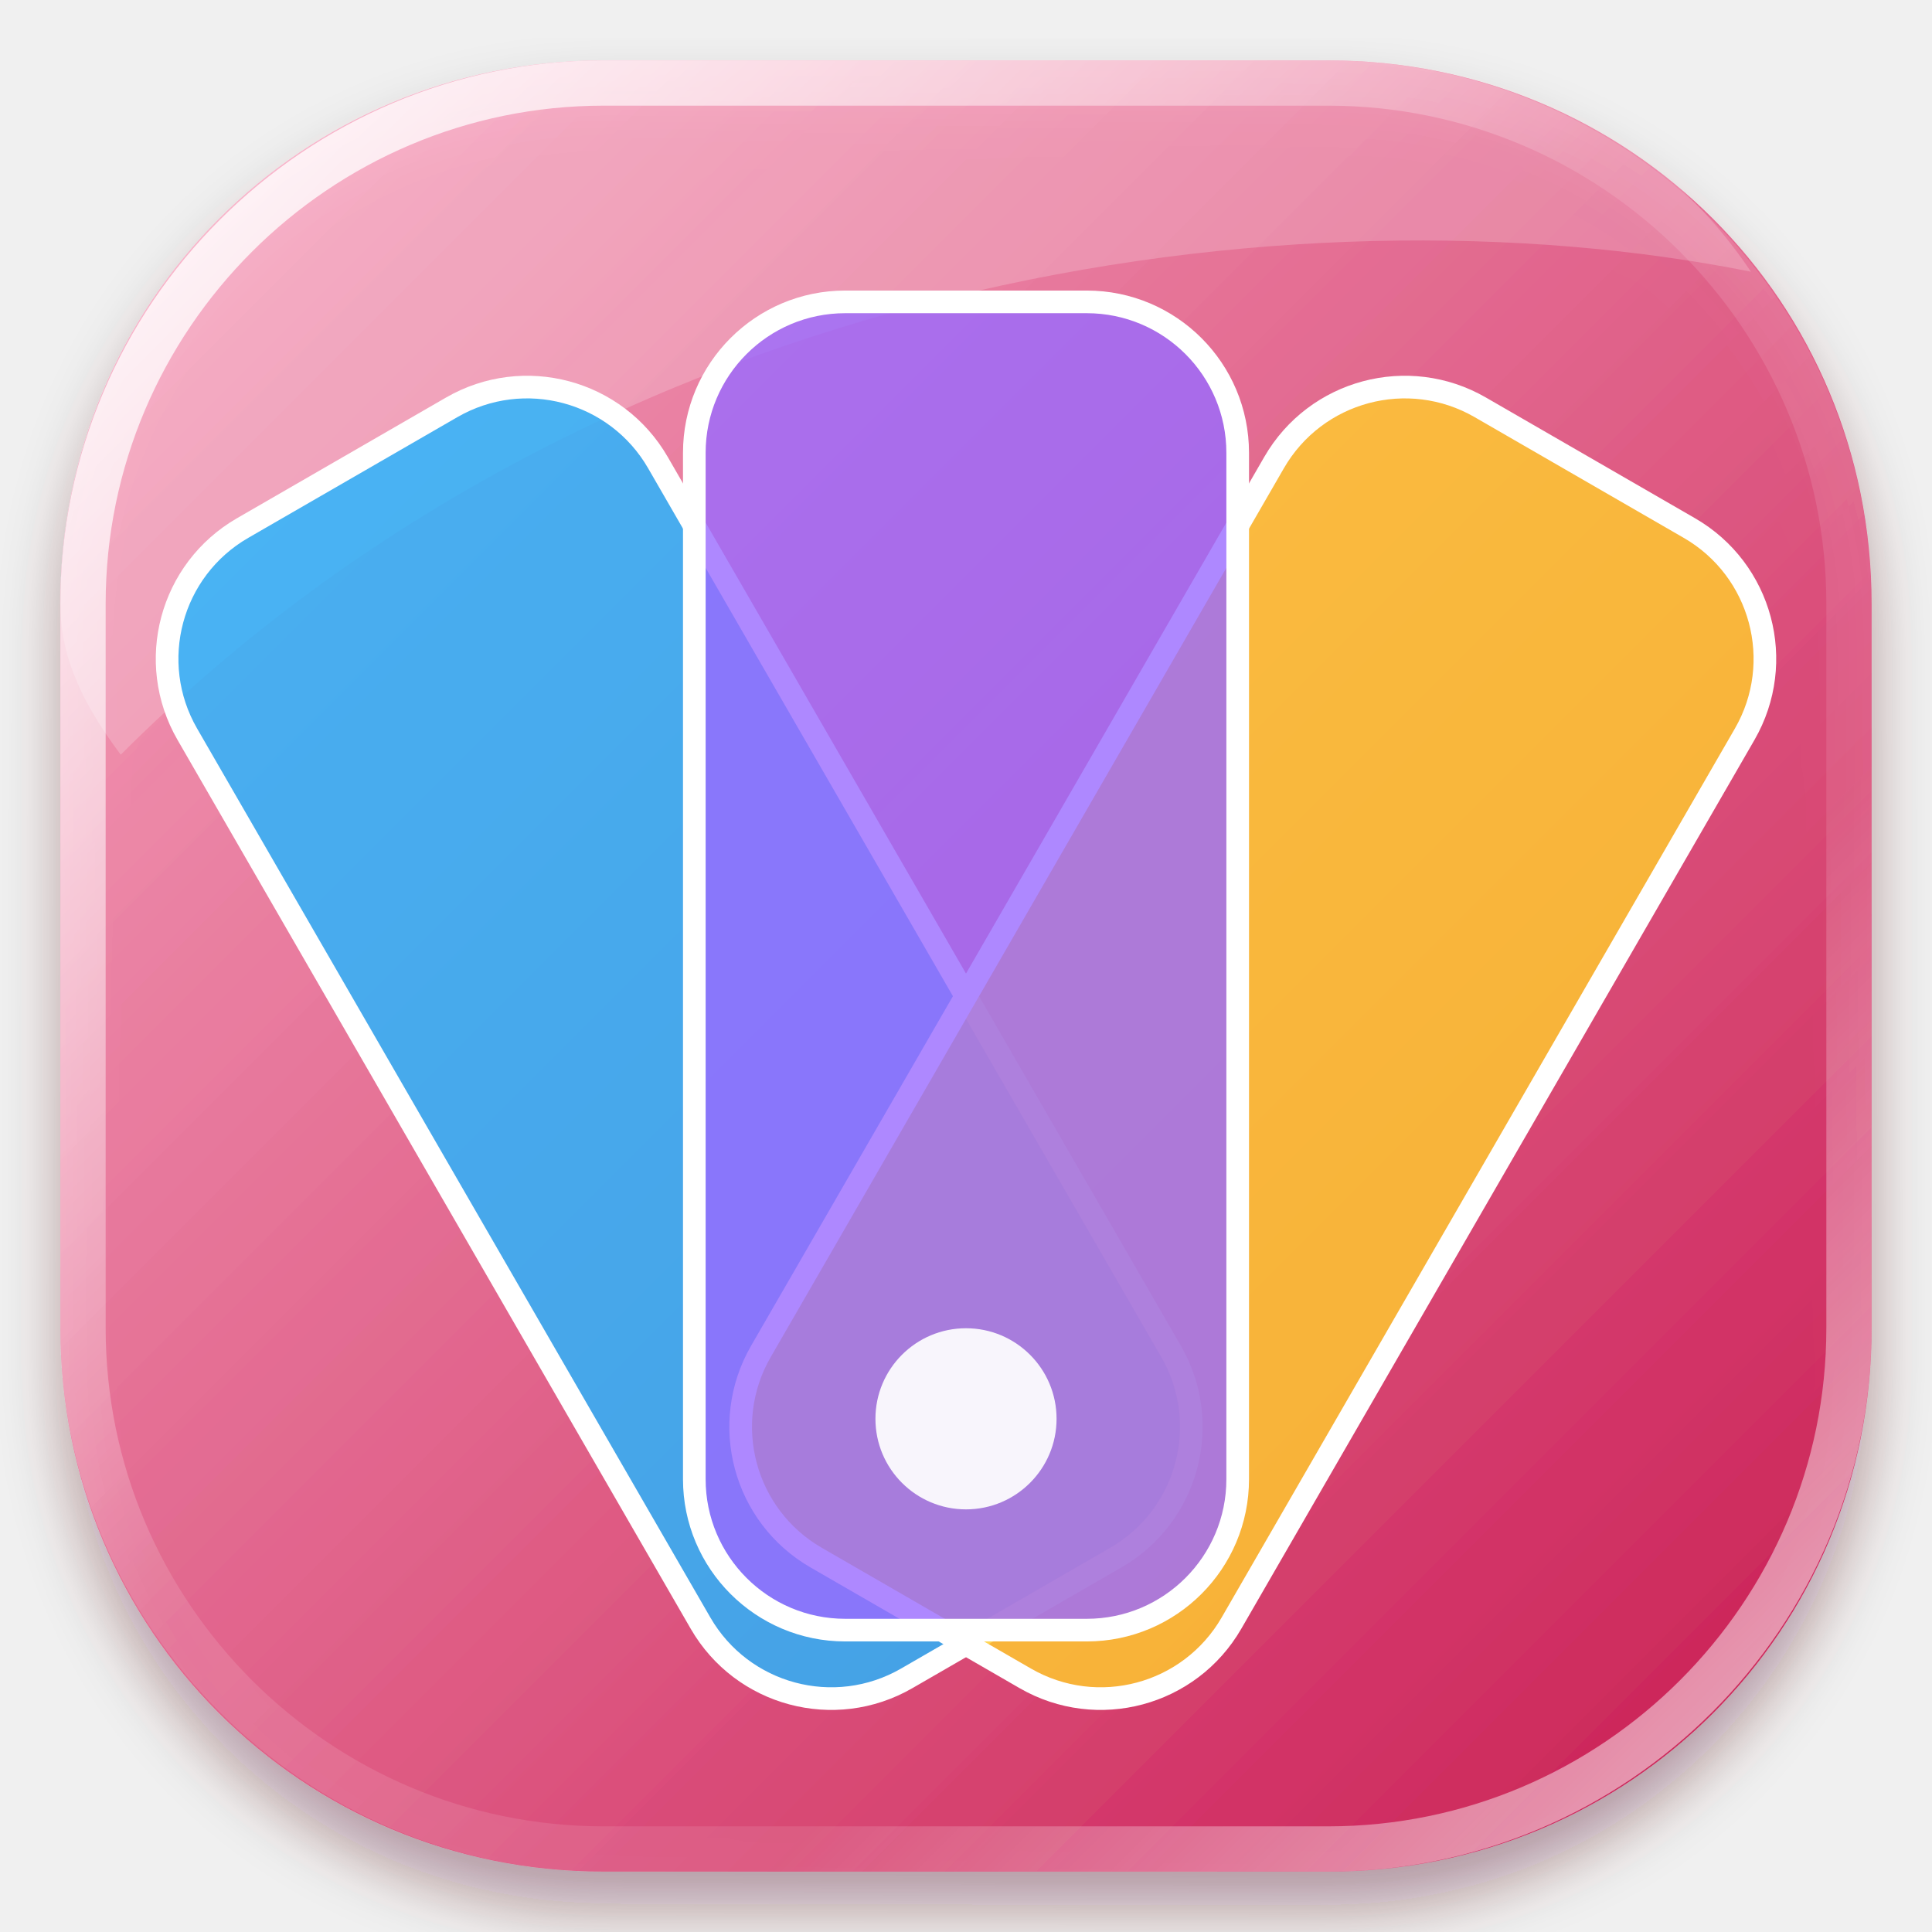
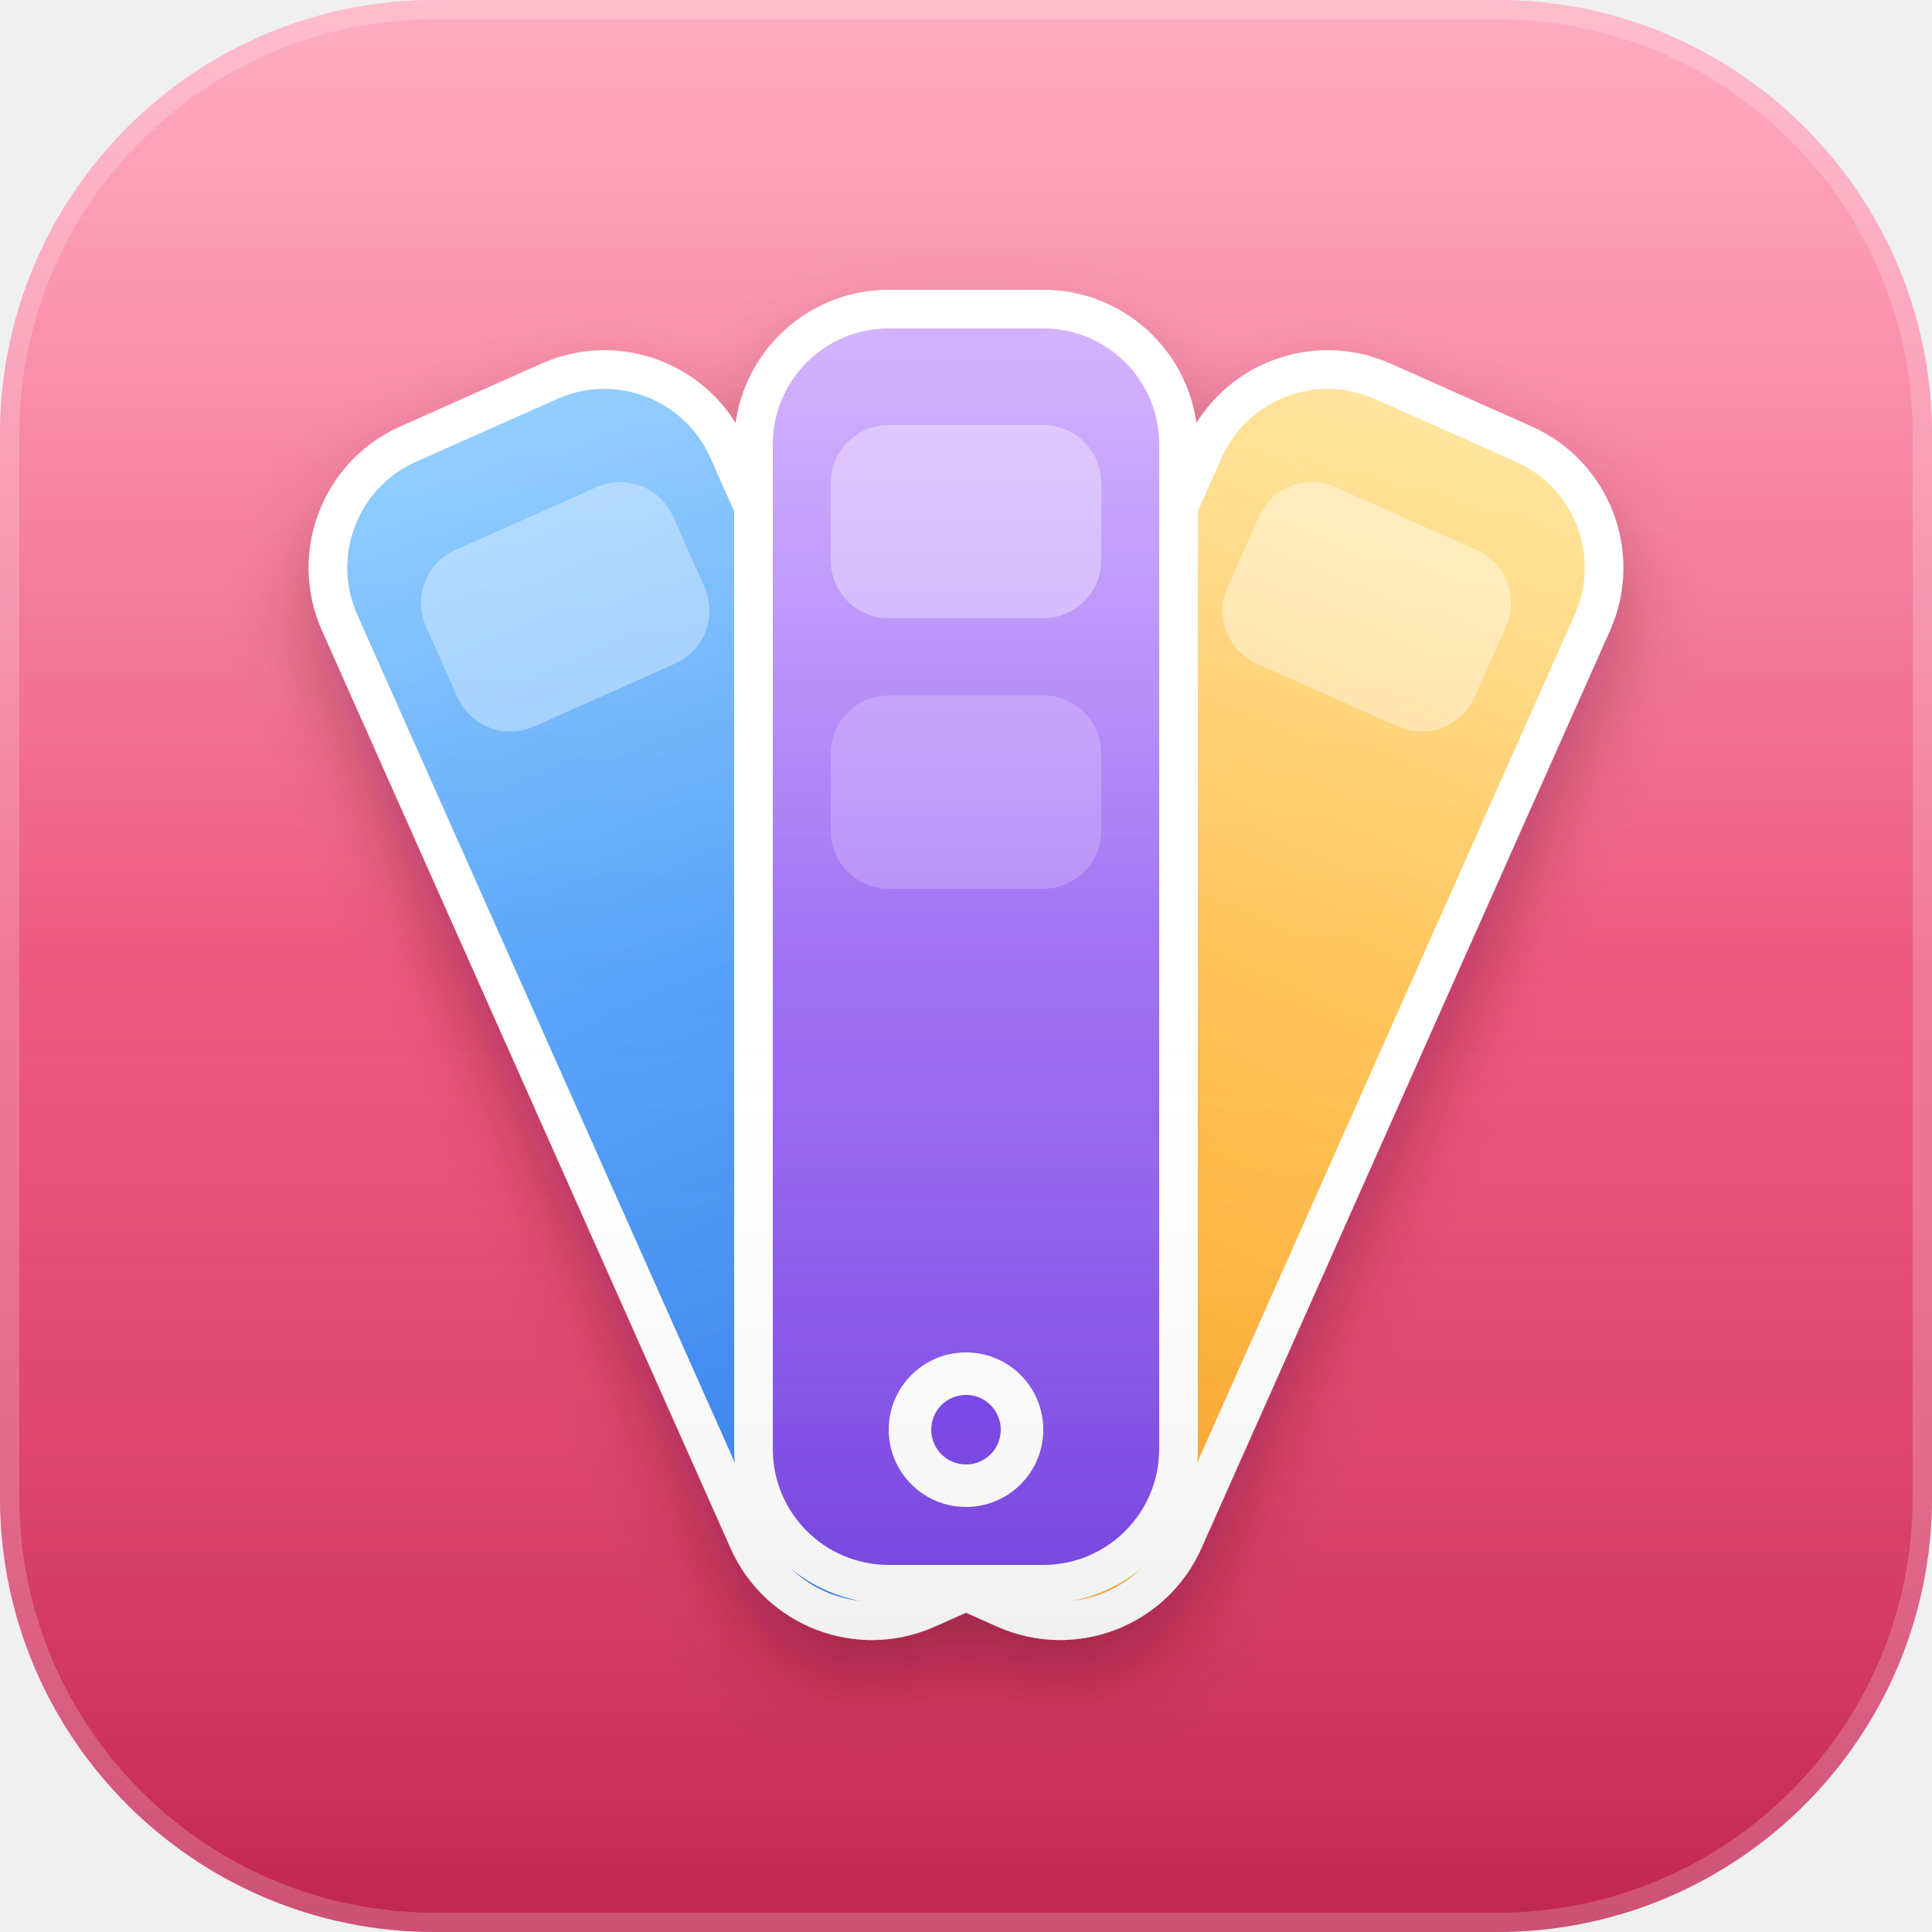
- <svg xmlns="http://www.w3.org/2000/svg" viewBox="0 0 128 128">
+ <svg xmlns="http://www.w3.org/2000/svg" viewBox="0 0 100 100">
  <defs>
-     <linearGradient id="t" x1="0" y1="0" x2="1" y2="1">
-       <stop offset="0" stop-color="#FF9CBC" stop-opacity=".78" />
-       <stop offset="1" stop-color="#C80F49" stop-opacity=".93" />
+     <linearGradient id="gloss" x1="0" y1="0" x2="0" y2="1">
+       <stop offset="0" stop-color="#fff" stop-opacity=".32" />
+       <stop offset=".5" stop-color="#fff" stop-opacity="0" />
+       <stop offset="1" stop-color="#000" stop-opacity=".12" />
    </linearGradient>
-     <linearGradient id="r" x1="0" y1="0" x2="1" y2="1">
-       <stop offset="0" stop-color="#fff" stop-opacity=".95" />
-       <stop offset=".45" stop-color="#fff" stop-opacity=".12" />
-       <stop offset=".7" stop-color="#fff" stop-opacity=".1" />
-       <stop offset="1" stop-color="#fff" stop-opacity=".65" />
+     <linearGradient id="bg" x1="0" y1="0" x2="0" y2="1">
+       <stop offset="0" stop-color="#FF86A6" />
+       <stop offset="1" stop-color="#D92A5C" />
    </linearGradient>
-     <filter id="d" x="-20%" y="-20%" width="140%" height="140%">
-       <feDropShadow dx="0" dy="2.5" stdDeviation="2" flood-color="#4A0020" flood-opacity=".4" />
+     <linearGradient id="s1" x1="0" y1="0" x2="0" y2="1">
+       <stop offset="0" stop-color="#7CC4FF" />
+       <stop offset="1" stop-color="#2F7BF0" />
+     </linearGradient>
+     <linearGradient id="s2" x1="0" y1="0" x2="0" y2="1">
+       <stop offset="0" stop-color="#C8A0FF" />
+       <stop offset="1" stop-color="#7A45E8" />
+     </linearGradient>
+     <linearGradient id="s3" x1="0" y1="0" x2="0" y2="1">
+       <stop offset="0" stop-color="#FFE08A" />
+       <stop offset="1" stop-color="#FFA21F" />
+     </linearGradient>
+     <filter id="soft" x="-30%" y="-30%" width="160%" height="160%">
+       <feDropShadow dx="0" dy="2" stdDeviation="2" flood-color="#5A0020" flood-opacity=".4" />
    </filter>
-     <clipPath id="c">
-       <path d="M40 4H88C108 4 124 20 124 40V88C124 108 108 124 88 124H40C20 124 4 108 4 88V40C4 20 20 4 40 4Z" />
-     </clipPath>
  </defs>
-   <path d="M40 4H88C108 4 124 20 124 40V88C124 108 108 124 88 124H40C20 124 4 108 4 88V40C4 20 20 4 40 4Z" fill="url(#t)" filter="url(#d)" />
-   <g clip-path="url(#c)">
-     <path d="M4 40C4 20 20 4 40 4H88C100 4 110 9 116 18C86 12 40 18 8 50C5 46 4 43 4 40Z" fill="#fff" fill-opacity=".2" />
+   <rect width="100" height="100" rx="22.5" fill="url(#bg)" />
+   <g filter="url(#soft)">
+     <g transform="rotate(-24 50 78)">
+       <rect x="39" y="16" width="22" height="66" rx="7" fill="url(#s1)" stroke="#fff" stroke-width="2" />
+       <rect x="43" y="22" width="14" height="10" rx="3" fill="#fff" opacity=".35" />
+     </g>
+     <g transform="rotate(24 50 78)">
+       <rect x="39" y="16" width="22" height="66" rx="7" fill="url(#s3)" stroke="#fff" stroke-width="2" />
+       <rect x="43" y="22" width="14" height="10" rx="3" fill="#fff" opacity=".4" />
+     </g>
+     <g>
+       <rect x="39" y="16" width="22" height="66" rx="7" fill="url(#s2)" stroke="#fff" stroke-width="2" />
+       <rect x="43" y="22" width="14" height="10" rx="3" fill="#fff" opacity=".35" />
+       <rect x="43" y="36" width="14" height="10" rx="3" fill="#fff" opacity=".2" />
+     </g>
  </g>
-   <g stroke="#fff" stroke-width="1.5">
-     <rect x="46" y="20" width="36" height="88" rx="10" fill="#25B5FF" fill-opacity=".82" transform="rotate(-30 64 102)" />
-     <rect x="46" y="20" width="36" height="88" rx="10" fill="#FFCB2E" fill-opacity=".82" transform="rotate(30 64 102)" />
-     <rect x="46" y="20" width="36" height="88" rx="10" fill="#9A6BFF" fill-opacity=".8" />
-   </g>
-   <circle cx="64" cy="94" r="6" fill="#fff" fill-opacity=".92" />
-   <path d="M40 5.5H88C107 5.5 122.5 21 122.5 40V88C122.5 107 107 122.5 88 122.5H40C21 122.5 5.5 107 5.5 88V40C5.5 21 21 5.5 40 5.5Z" fill="none" stroke="url(#r)" stroke-width="3" />
+   <circle cx="50" cy="74" r="4" fill="#fff" />
+   <circle cx="50" cy="74" r="1.8" fill="#7A45E8" />
+   <rect width="100" height="100" rx="22.5" fill="url(#gloss)" />
+   <rect x=".5" y=".5" width="99" height="99" rx="22" fill="none" stroke="#fff" stroke-opacity=".2" />
</svg>
